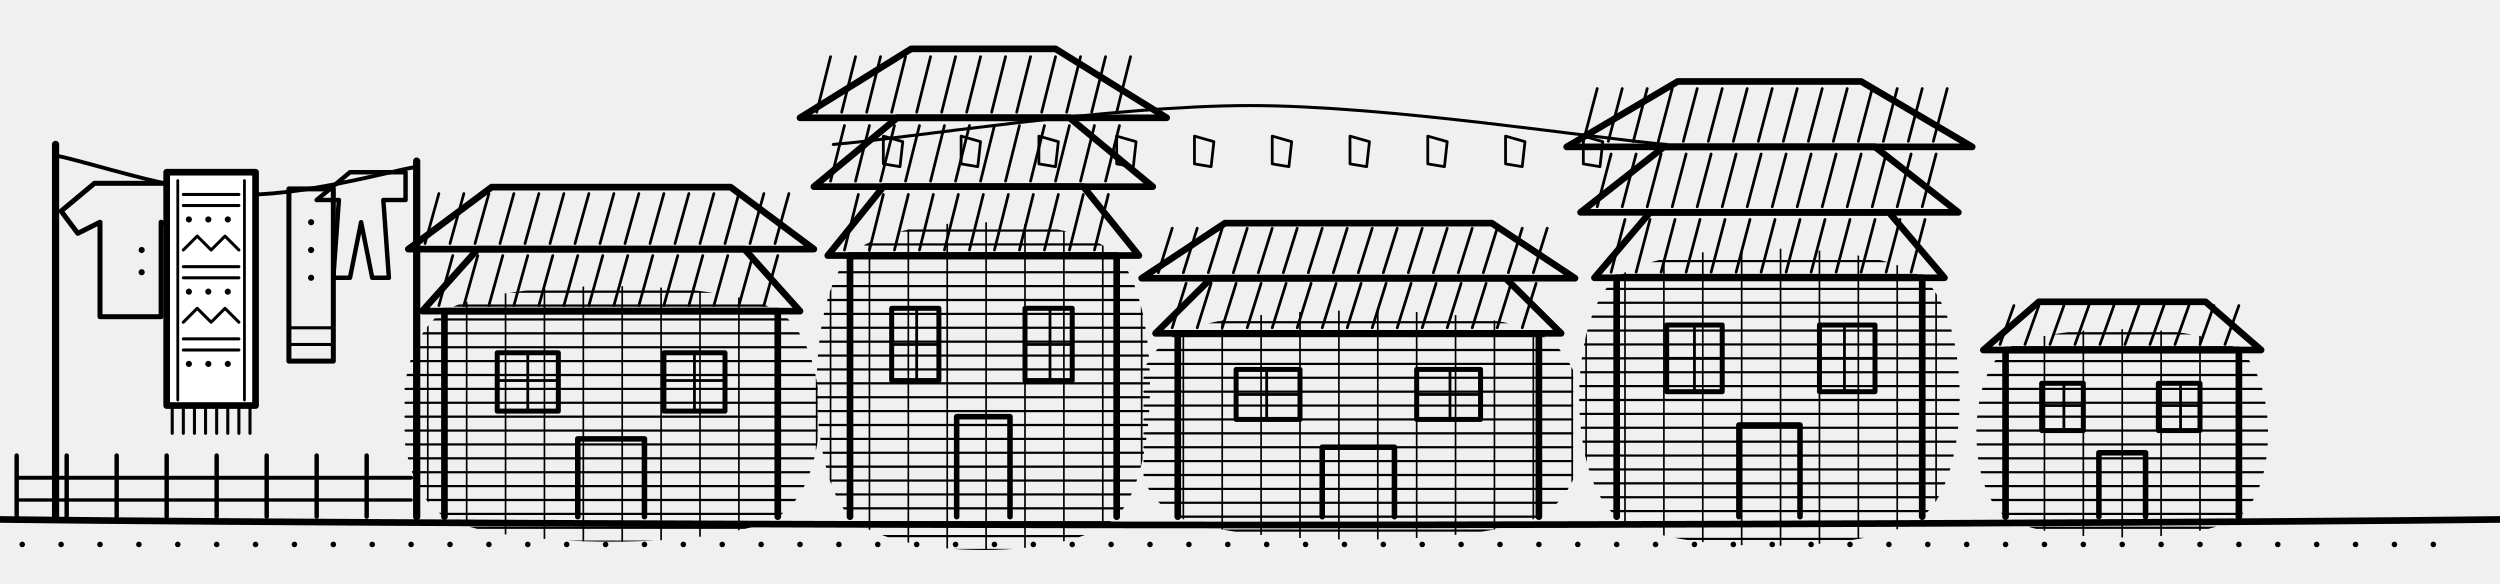
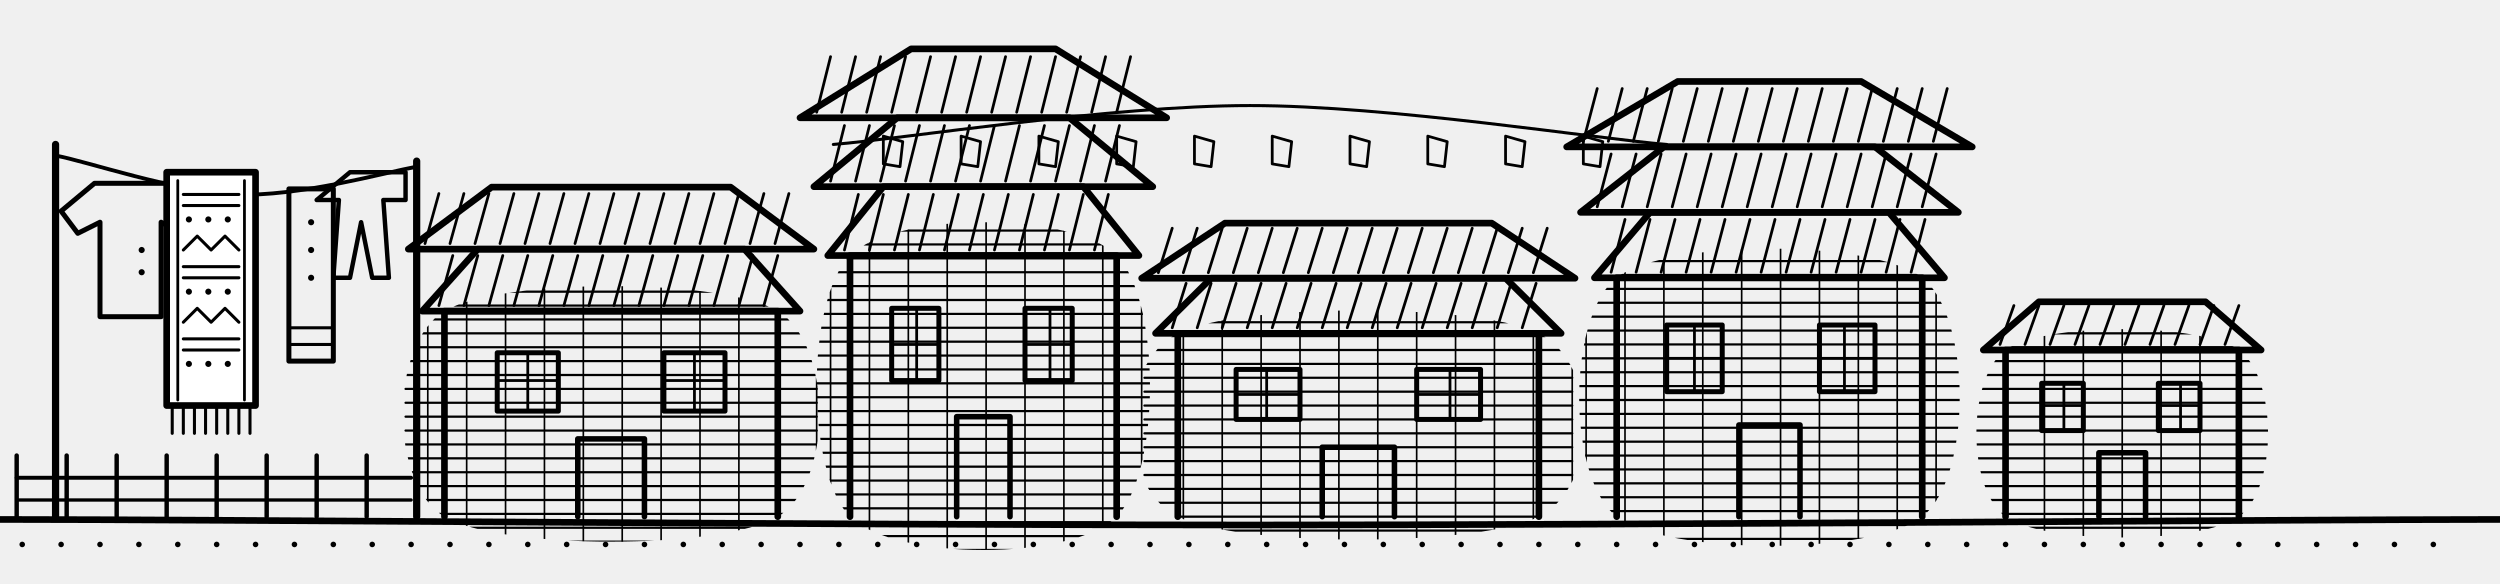
<svg xmlns="http://www.w3.org/2000/svg" viewBox="0 0 900 210" fill="none" stroke="currentColor" stroke-linecap="round" stroke-linejoin="round" aria-hidden="true" focusable="false">
-   <path d="M0 187C75 188 300 189 450 189C600 189 825 188 900 187" stroke-width="2.4" />
+   <path d="M0 187C75 187 300 189 450 189C600 189 825 187 900 187" stroke-width="2.4" />
  <path d="M8 196h0M22 196h0M36 196h0M50 196h0M64 196h0M78 196h0M92 196h0M106 196h0M120 196h0M134 196h0M148 196h0M162 196h0M176 196h0M190 196h0M204 196h0M218 196h0M232 196h0M246 196h0M260 196h0M274 196h0M288 196h0M302 196h0M316 196h0M330 196h0M344 196h0M358 196h0M372 196h0M386 196h0M400 196h0M414 196h0M428 196h0M442 196h0M456 196h0M470 196h0M484 196h0M498 196h0M512 196h0M526 196h0M540 196h0M554 196h0M568 196h0M582 196h0M596 196h0M610 196h0M624 196h0M638 196h0M652 196h0M666 196h0M680 196h0M694 196h0M708 196h0M722 196h0M736 196h0M750 196h0M764 196h0M778 196h0M792 196h0M806 196h0M820 196h0M834 196h0M848 196h0M862 196h0M876 196h0" stroke-width="2" />
  <line x1="6" y1="186" x2="6" y2="164" stroke-width="1.6" />
  <line x1="24" y1="186" x2="24" y2="164" stroke-width="1.6" />
  <line x1="42" y1="186" x2="42" y2="164" stroke-width="1.6" />
  <line x1="60" y1="186" x2="60" y2="164" stroke-width="1.6" />
  <line x1="78" y1="186" x2="78" y2="164" stroke-width="1.6" />
  <line x1="96" y1="186" x2="96" y2="164" stroke-width="1.6" />
  <line x1="114" y1="186" x2="114" y2="164" stroke-width="1.6" />
  <line x1="132" y1="186" x2="132" y2="164" stroke-width="1.6" />
  <line x1="6" y1="172" x2="148" y2="172" stroke-width="1.4" />
  <line x1="6" y1="180" x2="148" y2="180" stroke-width="1.2" />
  <path d="M160 186V112H280V186" stroke-width="2.4" />
  <clipPath id="v1">
    <path d="M160 112C180 100 260 100 280 112C300 124 300 174 280 186C260 198 180 198 160 186C140 174 140 124 160 112Z" />
  </clipPath>
  <g clip-path="url(#v1)">
    <path d="M146 75L294 75M146 80L294 80M146 85L294 85M146 90L294 90M146 95L294 95M146 100L294 100M146 105L294 105M146 110L294 110M146 115L294 115M146 120L294 120M146 125L294 125M146 130L294 130M146 135L294 135M146 140L294 140M146 145L294 145M146 150L294 150M146 155L294 155M146 160L294 160M146 165L294 165M146 170L294 170M146 175L294 175M146 180L294 180M146 185L294 185M146 190L294 190M146 195L294 195M146 200L294 200M146 205L294 205M146 210L294 210M146 215L294 215M146 220L294 220" stroke-width="0.8" />
    <path d="M294 75L294 223M280 75L280 223M266 75L266 223M252 75L252 223M238 75L238 223M224 75L224 223M210 75L210 223M196 75L196 223M182 75L182 223M168 75L168 223M154 75L154 223" stroke-width="0.6" />
  </g>
  <path d="M152 112.0L172 89.68H268L288 112.0Z" stroke-width="2.4" />
  <path d="M158 110.0l5 -18M167 110.0l5 -18M176 110.0l5 -18M185 110.0l5 -18M194 110.0l5 -18M203 110.0l5 -18M212 110.0l5 -18M221 110.0l5 -18M230 110.0l5 -18M239 110.0l5 -18M248 110.0l5 -18M257 110.0l5 -18M266 110.0l5 -18M275 110.0l5 -18" stroke-width="1" />
  <path d="M147 89.68L177 67.36H263L293 89.68Z" stroke-width="2.4" />
  <path d="M153 87.68l5 -18M162 87.68l5 -18M171 87.68l5 -18M180 87.68l5 -18M189 87.68l5 -18M198 87.68l5 -18M207 87.68l5 -18M216 87.68l5 -18M225 87.68l5 -18M234 87.68l5 -18M243 87.68l5 -18M252 87.68l5 -18M261 87.68l5 -18M270 87.68l5 -18M279 87.68l5 -18" stroke-width="1" />
  <path d="M208.0 186v-28h24.0v28" stroke-width="2" />
  <rect x="179" y="127" width="22" height="21" stroke-width="1.8" />
  <path d="M190 127v21M179 137h22" stroke-width="1" />
  <rect x="239" y="127" width="22" height="21" stroke-width="1.8" />
  <path d="M250 127v21M239 137h22" stroke-width="1" />
  <path d="M306 186V92H402V186" stroke-width="2.4" />
  <clipPath id="v2">
    <path d="M306 92C322 76 386 76 402 92C418 108 418 170 402 186C386 202 322 202 306 186C290 170 290 108 306 92Z" />
  </clipPath>
  <g clip-path="url(#v2)">
    <path d="M283 68L425 68M283 73L425 73M283 78L425 78M283 83L425 83M283 88L425 88M283 93L425 93M283 98L425 98M283 103L425 103M283 108L425 108M283 113L425 113M283 118L425 118M283 123L425 123M283 128L425 128M283 133L425 133M283 138L425 138M283 143L425 143M283 148L425 148M283 153L425 153M283 158L425 158M283 163L425 163M283 168L425 168M283 173L425 173M283 178L425 178M283 183L425 183M283 188L425 188M283 193L425 193M283 198L425 198M283 203L425 203M283 208L425 208" stroke-width="0.8" />
    <path d="M425 68L425 210M411 68L411 210M397 68L397 210M383 68L383 210M369 68L369 210M355 68L355 210M341 68L341 210M327 68L327 210M313 68L313 210M299 68L299 210M285 68L285 210" stroke-width="0.6" />
  </g>
  <path d="M298 92.0L318 67.2H390L410 92.0Z" stroke-width="2.4" />
  <path d="M304 90.0l5 -20M313 90.0l5 -20M322 90.0l5 -20M331 90.0l5 -20M340 90.0l5 -20M349 90.0l5 -20M358 90.0l5 -20M367 90.0l5 -20M376 90.0l5 -20M385 90.0l5 -20M394 90.0l5 -20" stroke-width="1" />
  <path d="M293 67.2L323 42.4H385L415 67.2Z" stroke-width="2.4" />
  <path d="M299 65.2l5 -20M308 65.2l5 -20M317 65.2l5 -20M326 65.2l5 -20M335 65.2l5 -20M344 65.2l5 -20M353 65.2l5 -20M362 65.2l5 -20M371 65.2l5 -20M380 65.2l5 -20M389 65.2l5 -20M398 65.2l5 -20" stroke-width="1" />
  <path d="M288 42.4L328 17.6H380L420 42.4Z" stroke-width="2.4" />
  <path d="M294 40.4l5 -20M303 40.4l5 -20M312 40.4l5 -20M321 40.4l5 -20M330 40.4l5 -20M339 40.4l5 -20M348 40.4l5 -20M357 40.4l5 -20M366 40.4l5 -20M375 40.4l5 -20M384 40.4l5 -20M393 40.4l5 -20M402 40.4l5 -20" stroke-width="1" />
  <path d="M344.4 186v-36h19.2v36" stroke-width="2" />
  <rect x="321" y="111" width="17" height="26" stroke-width="1.8" />
  <path d="M330 111v26M321 124h17" stroke-width="1" />
  <rect x="369" y="111" width="17" height="26" stroke-width="1.8" />
  <path d="M378 111v26M369 124h17" stroke-width="1" />
  <path d="M424 186V120H554V186" stroke-width="2.4" />
  <clipPath id="v3">
    <path d="M424 120C446 109 532 109 554 120C576 131 576 175 554 186C532 197 446 197 424 186C402 175 402 131 424 120Z" />
  </clipPath>
  <g clip-path="url(#v3)">
    <path d="M412 76L566 76M412 81L566 81M412 86L566 86M412 91L566 91M412 96L566 96M412 101L566 101M412 106L566 106M412 111L566 111M412 116L566 116M412 121L566 121M412 126L566 126M412 131L566 131M412 136L566 136M412 141L566 141M412 146L566 146M412 151L566 151M412 156L566 156M412 161L566 161M412 166L566 166M412 171L566 171M412 176L566 176M412 181L566 181M412 186L566 186M412 191L566 191M412 196L566 196M412 201L566 201M412 206L566 206M412 211L566 211M412 216L566 216M412 221L566 221M412 226L566 226" stroke-width="0.8" />
    <path d="M566 76L566 230M552 76L552 230M538 76L538 230M524 76L524 230M510 76L510 230M496 76L496 230M482 76L482 230M468 76L468 230M454 76L454 230M440 76L440 230M426 76L426 230" stroke-width="0.6" />
  </g>
  <path d="M416 120.0L436 100.16H542L562 120.0Z" stroke-width="2.4" />
  <path d="M422 118.0l5 -16M431 118.0l5 -16M440 118.0l5 -16M449 118.0l5 -16M458 118.0l5 -16M467 118.0l5 -16M476 118.0l5 -16M485 118.0l5 -16M494 118.0l5 -16M503 118.0l5 -16M512 118.0l5 -16M521 118.0l5 -16M530 118.0l5 -16M539 118.0l5 -16M548 118.0l5 -16" stroke-width="1" />
  <path d="M411 100.16L441 80.32H537L567 100.16Z" stroke-width="2.4" />
  <path d="M417 98.16l5 -16M426 98.16l5 -16M435 98.16l5 -16M444 98.16l5 -16M453 98.16l5 -16M462 98.16l5 -16M471 98.16l5 -16M480 98.16l5 -16M489 98.16l5 -16M498 98.16l5 -16M507 98.16l5 -16M516 98.16l5 -16M525 98.16l5 -16M534 98.16l5 -16M543 98.16l5 -16M552 98.16l5 -16" stroke-width="1" />
  <path d="M476.0 186v-25h26.0v25" stroke-width="2" />
  <rect x="445" y="133" width="23" height="18" stroke-width="1.8" />
  <path d="M456 133v18M445 142h23" stroke-width="1" />
  <rect x="510" y="133" width="23" height="18" stroke-width="1.8" />
  <path d="M522 133v18M510 142h23" stroke-width="1" />
  <path d="M582 186V100H692V186" stroke-width="2.4" />
  <clipPath id="v4">
    <path d="M582 100C600 86 674 86 692 100C710 114 710 172 692 186C674 200 600 200 582 186C564 172 564 114 582 100Z" />
  </clipPath>
  <g clip-path="url(#v4)">
    <path d="M563 69L711 69M563 74L711 74M563 79L711 79M563 84L711 84M563 89L711 89M563 94L711 94M563 99L711 99M563 104L711 104M563 109L711 109M563 114L711 114M563 119L711 119M563 124L711 124M563 129L711 129M563 134L711 134M563 139L711 139M563 144L711 144M563 149L711 149M563 154L711 154M563 159L711 159M563 164L711 164M563 169L711 169M563 174L711 174M563 179L711 179M563 184L711 184M563 189L711 189M563 194L711 194M563 199L711 199M563 204L711 204M563 209L711 209M563 214L711 214" stroke-width="0.8" />
    <path d="M711 69L711 217M697 69L697 217M683 69L683 217M669 69L669 217M655 69L655 217M641 69L641 217M627 69L627 217M613 69L613 217M599 69L599 217M585 69L585 217M571 69L571 217" stroke-width="0.6" />
  </g>
  <path d="M574 100.0L594 76.44H680L700 100.0Z" stroke-width="2.4" />
  <path d="M580 98.0l5 -19M589 98.0l5 -19M598 98.0l5 -19M607 98.0l5 -19M616 98.0l5 -19M625 98.0l5 -19M634 98.0l5 -19M643 98.0l5 -19M652 98.0l5 -19M661 98.0l5 -19M670 98.0l5 -19M679 98.0l5 -19M688 98.0l5 -19" stroke-width="1" />
  <path d="M569 76.44L599 52.88H675L705 76.44Z" stroke-width="2.4" />
  <path d="M575 74.44l5 -19M584 74.44l5 -19M593 74.44l5 -19M602 74.44l5 -19M611 74.44l5 -19M620 74.44l5 -19M629 74.44l5 -19M638 74.44l5 -19M647 74.44l5 -19M656 74.44l5 -19M665 74.44l5 -19M674 74.44l5 -19M683 74.44l5 -19M692 74.44l5 -19" stroke-width="1" />
  <path d="M564 52.88L604 29.32H670L710 52.88Z" stroke-width="2.4" />
  <path d="M570 50.88l5 -19M579 50.88l5 -19M588 50.88l5 -19M597 50.88l5 -19M606 50.88l5 -19M615 50.88l5 -19M624 50.88l5 -19M633 50.88l5 -19M642 50.88l5 -19M651 50.88l5 -19M660 50.88l5 -19M669 50.88l5 -19M678 50.88l5 -19M687 50.88l5 -19M696 50.88l5 -19" stroke-width="1" />
  <path d="M626.0 186v-33h22.0v33" stroke-width="2" />
  <rect x="600" y="117" width="20" height="24" stroke-width="1.8" />
  <path d="M610 117v24M600 129h20" stroke-width="1" />
  <rect x="655" y="117" width="20" height="24" stroke-width="1.8" />
  <path d="M664 117v24M655 129h20" stroke-width="1" />
  <path d="M722 186V126H806V186" stroke-width="2.4" />
  <clipPath id="v5">
    <path d="M722 126C736 116 792 116 806 126C820 136 820 176 806 186C792 196 736 196 722 186C708 176 708 136 722 126Z" />
  </clipPath>
  <g clip-path="url(#v5)">
    <path d="M708 100L820 100M708 105L820 105M708 110L820 110M708 115L820 115M708 120L820 120M708 125L820 125M708 130L820 130M708 135L820 135M708 140L820 140M708 145L820 145M708 150L820 150M708 155L820 155M708 160L820 160M708 165L820 165M708 170L820 170M708 175L820 175M708 180L820 180M708 185L820 185M708 190L820 190M708 195L820 195M708 200L820 200M708 205L820 205M708 210L820 210" stroke-width="0.8" />
    <path d="M820 100L820 212M806 100L806 212M792 100L792 212M778 100L778 212M764 100L764 212M750 100L750 212M736 100L736 212M722 100L722 212" stroke-width="0.6" />
  </g>
  <path d="M714 126.0L734 108.64H794L814 126.0Z" stroke-width="2.4" />
  <path d="M720 124.0l5 -14M729 124.0l5 -14M738 124.0l5 -14M747 124.0l5 -14M756 124.0l5 -14M765 124.0l5 -14M774 124.0l5 -14M783 124.0l5 -14M792 124.0l5 -14M801 124.0l5 -14" stroke-width="1" />
  <path d="M755.6 186v-23h16.8v23" stroke-width="2" />
  <rect x="735" y="138" width="15" height="17" stroke-width="1.8" />
  <path d="M743 138v17M735 146h15" stroke-width="1" />
  <rect x="777" y="138" width="15" height="17" stroke-width="1.8" />
  <path d="M785 138v17M777 146h15" stroke-width="1" />
  <line x1="20" y1="186" x2="20" y2="52" stroke-width="2.6" />
  <line x1="150" y1="186" x2="150" y2="58" stroke-width="2.6" />
  <path d="M20 56C31 58 63 69 85 70C107 71 139 62 150 60" stroke-width="1.4" />
  <path d="M34 66l-12 10l6 8l8 -4v34h22v-34l8 4l6 -8l-12 -10z" stroke-width="1.8" />
  <path d="M51 90h0M51 98h0" stroke-width="2.2" />
  <path d="M104 68h16v62h-16z" stroke-width="1.8" />
  <path d="M104 118h16M104 124h16" stroke-width="1.1" />
  <path d="M112 80h0M112 90h0M112 100h0" stroke-width="2.2" />
  <path d="M126 62h20v10h-8l2 28h-6l-4 -20l-4 20h-6l2 -28h-8z" stroke-width="1.6" />
  <path d="M60 62H92V146H60Z" fill="#fff" stroke-width="2.4" />
  <path d="M64 65V144M88 65V144" stroke-width="1" />
  <path d="M66 70H86M66 74H86" stroke-width="1.1" />
  <path d="M68 79h0M75 79h0M82 79h0" stroke-width="2.2" />
  <path d="M66 90l5 -5l5 5l5 -5l5 5" stroke-width="1.1" />
  <path d="M66 96H86M66 100H86" stroke-width="1.1" />
  <path d="M68 105h0M75 105h0M82 105h0" stroke-width="2.2" />
  <path d="M66 116l5 -5l5 5l5 -5l5 5" stroke-width="1.1" />
  <path d="M66 122H86M66 126H86" stroke-width="1.1" />
  <path d="M68 131h0M75 131h0M82 131h0" stroke-width="2.2" />
  <line x1="62" y1="146" x2="62" y2="156" stroke-width="1.1" />
  <line x1="66" y1="146" x2="66" y2="156" stroke-width="1.1" />
  <line x1="70" y1="146" x2="70" y2="156" stroke-width="1.1" />
  <line x1="74" y1="146" x2="74" y2="156" stroke-width="1.1" />
  <line x1="78" y1="146" x2="78" y2="156" stroke-width="1.1" />
  <line x1="82" y1="146" x2="82" y2="156" stroke-width="1.1" />
  <line x1="86" y1="146" x2="86" y2="156" stroke-width="1.1" />
  <line x1="90" y1="146" x2="90" y2="156" stroke-width="1.1" />
  <path d="M300 52C325 50 400 38 450 38C500 38 575 50 600 52" stroke-width="1.1" />
  <path d="M318 49l7 2l-1 9l-6 -1z" stroke-width="1" />
  <path d="M346 49l7 2l-1 9l-6 -1z" stroke-width="1" />
  <path d="M374 49l7 2l-1 9l-6 -1z" stroke-width="1" />
  <path d="M402 49l7 2l-1 9l-6 -1z" stroke-width="1" />
  <path d="M430 49l7 2l-1 9l-6 -1z" stroke-width="1" />
  <path d="M458 49l7 2l-1 9l-6 -1z" stroke-width="1" />
  <path d="M486 49l7 2l-1 9l-6 -1z" stroke-width="1" />
  <path d="M514 49l7 2l-1 9l-6 -1z" stroke-width="1" />
  <path d="M542 49l7 2l-1 9l-6 -1z" stroke-width="1" />
  <path d="M570 49l7 2l-1 9l-6 -1z" stroke-width="1" />
</svg>
